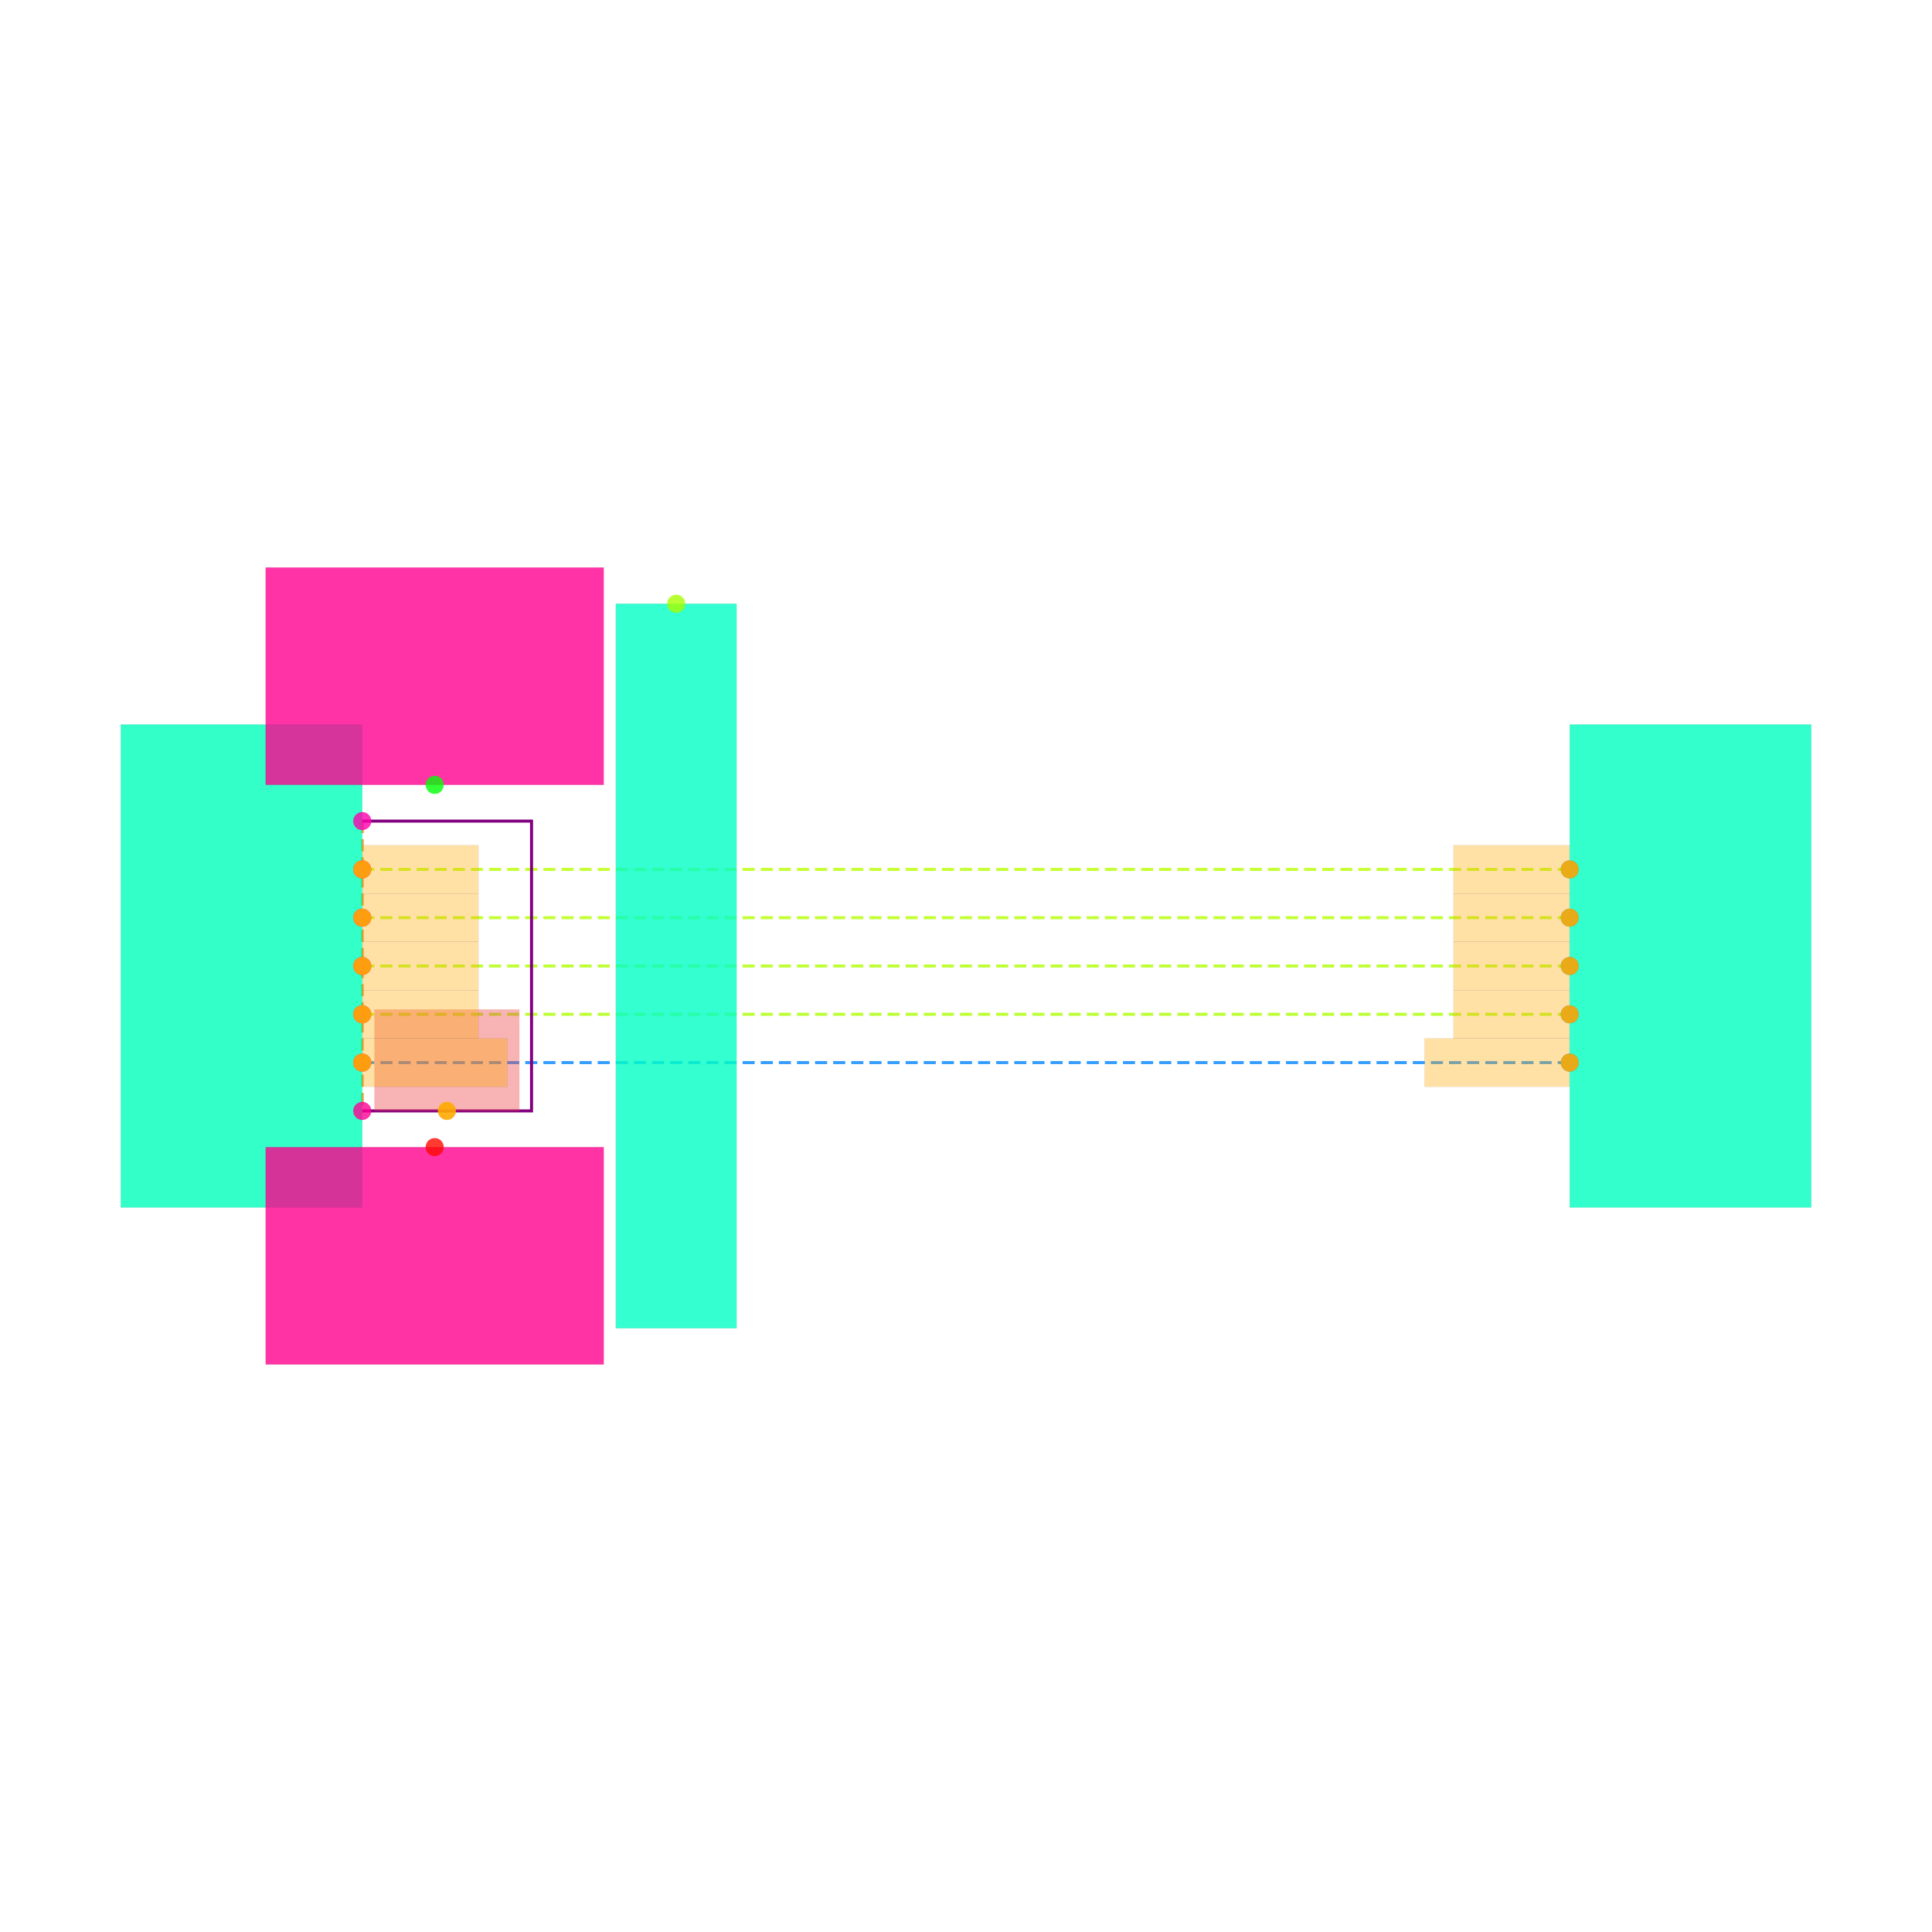
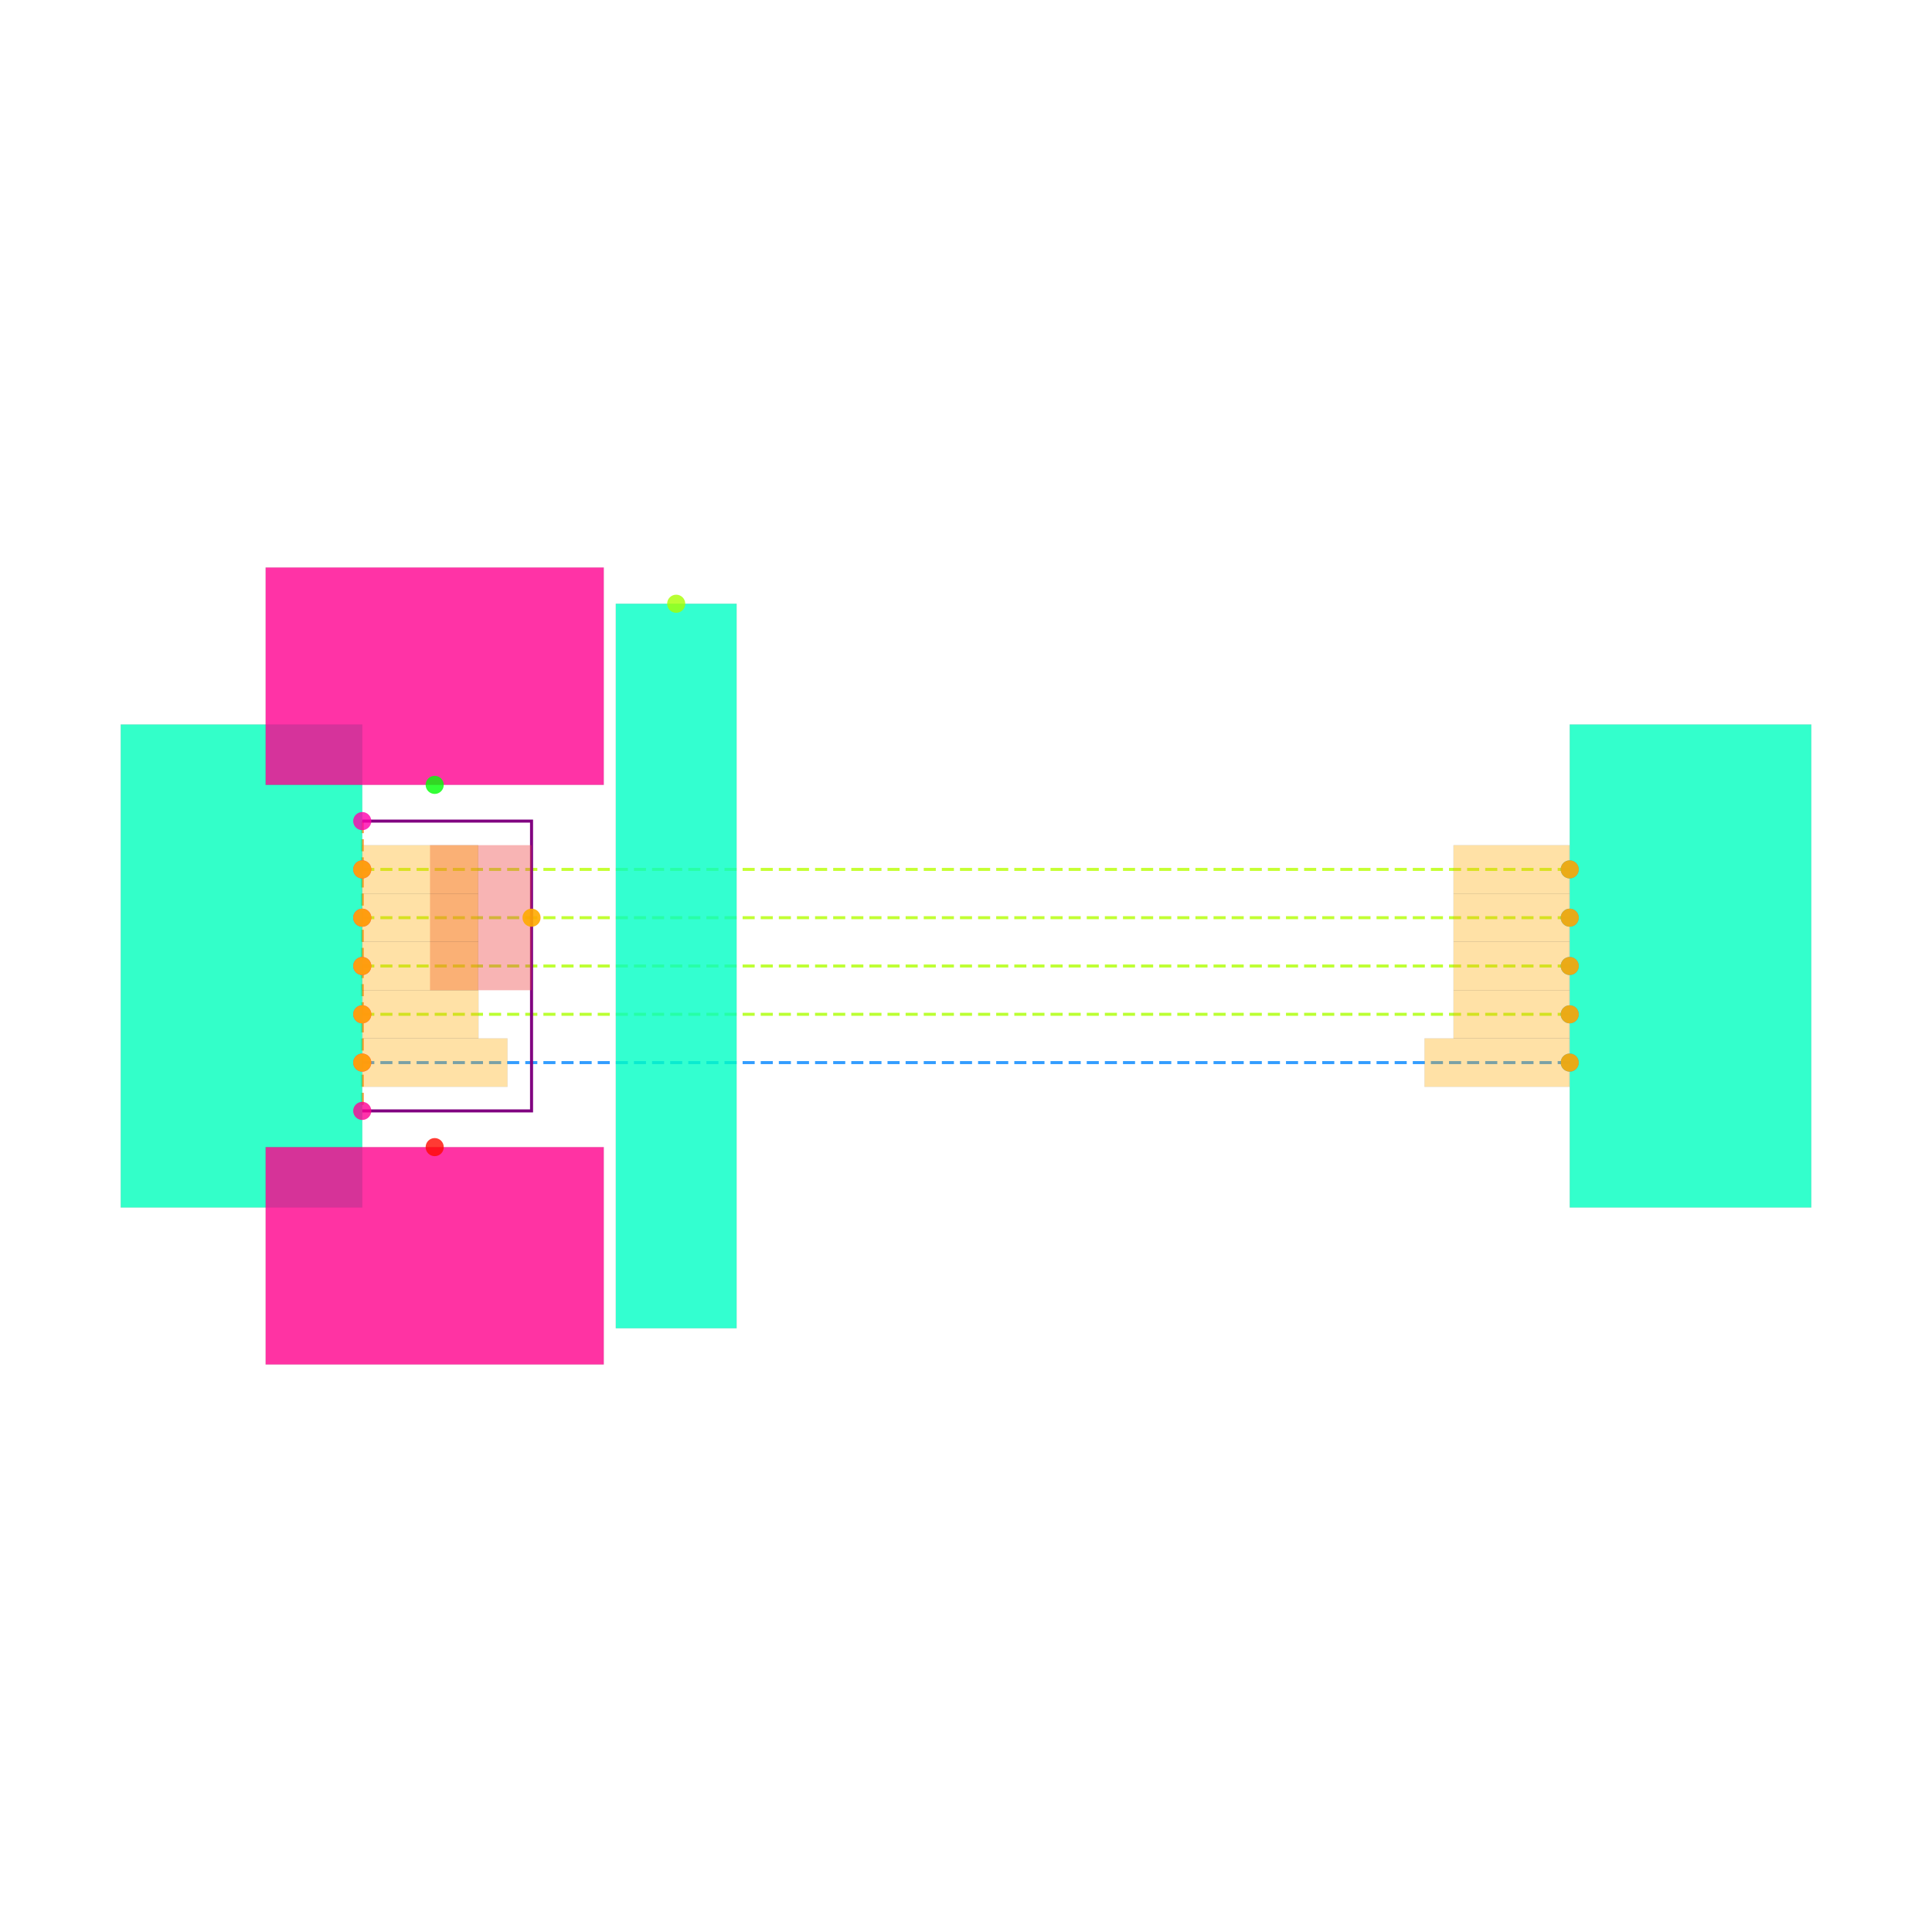
<svg xmlns="http://www.w3.org/2000/svg" width="640" height="640" viewBox="0 0 640 640">
  <rect width="100%" height="100%" fill="white" />
  <g>
    <polyline data-points="0.5,0.4 5.5,0.4" data-type="line" data-label="" points="120,288 520,288" fill="none" stroke="hsl(77, 100%, 50%, 0.8)" stroke-width="1px" stroke-dasharray="4 2" />
  </g>
  <g>
    <polyline data-points="0.5,0.2 5.5,0.2" data-type="line" data-label="" points="120,304 520,304" fill="none" stroke="hsl(78, 100%, 50%, 0.8)" stroke-width="1px" stroke-dasharray="4 2" />
  </g>
  <g>
    <polyline data-points="0.5,0 5.5,0" data-type="line" data-label="" points="120,320 520,320" fill="none" stroke="hsl(79, 100%, 50%, 0.8)" stroke-width="1px" stroke-dasharray="4 2" />
  </g>
  <g>
    <polyline data-points="0.5,-0.2 5.5,-0.2" data-type="line" data-label="" points="120,336 520,336" fill="none" stroke="hsl(80, 100%, 50%, 0.8)" stroke-width="1px" stroke-dasharray="4 2" />
  </g>
  <g>
    <polyline data-points="0.5,-0.4 5.5,-0.4" data-type="line" data-label="" points="120,352 520,352" fill="none" stroke="hsl(209, 100%, 50%, 0.8)" stroke-width="1px" stroke-dasharray="4 2" />
  </g>
  <g>
    <polyline data-points="0.5,0.6 0.5,-0.6" data-type="line" data-label="" points="120,272 120,368" fill="none" stroke="hsl(30, 100%, 50%, 0.8)" stroke-width="1px" stroke-dasharray="4 2" />
  </g>
  <g>
    <polyline data-points="0.5,0.6 1.201,0.6 1.201,-0.6 0.5,-0.6" data-type="line" data-label="" points="120,272 176.08,272 176.08,368 120,368" fill="none" stroke="purple" stroke-width="1px" />
  </g>
  <g>
    <rect data-type="rect" data-label="U1" data-x="0" data-y="0" x="40" y="240" width="80" height="160" fill="hsl(164, 100%, 50%, 0.8)" stroke="black" stroke-width="0.013" />
  </g>
  <g>
    <rect data-type="rect" data-label="U2" data-x="6" data-y="0" x="520" y="240" width="80" height="160" fill="hsl(165, 100%, 50%, 0.8)" stroke="black" stroke-width="0.013" />
  </g>
  <g>
    <rect data-type="rect" data-label="U3" data-x="1.8" data-y="0" x="204" y="200" width="40" height="240" fill="hsl(166, 100%, 50%, 0.8)" stroke="black" stroke-width="0.013" />
  </g>
  <g>
    <rect data-type="rect" data-label="C1" data-x="0.8" data-y="1.2" x="88" y="188" width="112" height="72" fill="hsl(326, 100%, 50%, 0.8)" stroke="black" stroke-width="0.013" />
  </g>
  <g>
    <rect data-type="rect" data-label="C2" data-x="0.8" data-y="-1.2" x="88" y="380" width="112" height="72" fill="hsl(327, 100%, 50%, 0.8)" stroke="black" stroke-width="0.013" />
  </g>
  <g>
-     <rect data-type="rect" data-label="netId: V1V1 globalConnNetId: connectivity_net5" data-x="0.8505" data-y="-0.39" x="124.04" y="334.4" width="48" height="33.6" fill="#ef444466" stroke="#ef4444" stroke-width="0.013" />
+     <rect data-type="rect" data-label="netId: V1V1 globalConnNetId: connectivity_net5" data-x="0.9909000000000001" data-y="0.2" x="142.472" y="280" width="33.6" height="48" fill="#ef444466" stroke="#ef4444" stroke-width="0.013" />
  </g>
  <g>
-     <rect data-type="rect" data-label="netId: QD0 globalConnNetId: connectivity_net0" data-x="0.741" data-y="0.4" x="120.08" y="280" width="38.4" height="16" fill="hsl(40, 100%, 50%, 0.35)" stroke="black" stroke-width="0.013" />
+     <rect data-type="rect" data-label="netId: QD0 globalConnNetId: connectivity_net0" data-x="0.7401" data-y="0.4" x="120.008" y="280" width="38.4" height="16" fill="hsl(40, 100%, 50%, 0.35)" stroke="black" stroke-width="0.013" />
  </g>
  <g>
    <rect data-type="rect" data-label="netId: QD0 globalConnNetId: connectivity_net0" data-x="5.2589999999999995" data-y="0.4" x="481.52" y="280" width="38.4" height="16" fill="hsl(40, 100%, 50%, 0.35)" stroke="black" stroke-width="0.013" />
  </g>
  <g>
-     <rect data-type="rect" data-label="netId: QD1 globalConnNetId: connectivity_net1" data-x="0.741" data-y="0.2" x="120.08" y="296" width="38.4" height="16" fill="hsl(40, 100%, 50%, 0.35)" stroke="black" stroke-width="0.013" />
+     <rect data-type="rect" data-label="netId: QD1 globalConnNetId: connectivity_net1" data-x="0.7401" data-y="0.2" x="120.008" y="296" width="38.4" height="16" fill="hsl(40, 100%, 50%, 0.35)" stroke="black" stroke-width="0.013" />
  </g>
  <g>
    <rect data-type="rect" data-label="netId: QD1 globalConnNetId: connectivity_net1" data-x="5.2589999999999995" data-y="0.2" x="481.52" y="296" width="38.4" height="16" fill="hsl(40, 100%, 50%, 0.35)" stroke="black" stroke-width="0.013" />
  </g>
  <g>
-     <rect data-type="rect" data-label="netId: QD2 globalConnNetId: connectivity_net2" data-x="0.741" data-y="0" x="120.08" y="312" width="38.4" height="16" fill="hsl(40, 100%, 50%, 0.35)" stroke="black" stroke-width="0.013" />
+     <rect data-type="rect" data-label="netId: QD2 globalConnNetId: connectivity_net2" data-x="0.7401" data-y="0" x="120.008" y="312" width="38.4" height="16" fill="hsl(40, 100%, 50%, 0.35)" stroke="black" stroke-width="0.013" />
  </g>
  <g>
    <rect data-type="rect" data-label="netId: QD2 globalConnNetId: connectivity_net2" data-x="5.2589999999999995" data-y="0" x="481.52" y="312" width="38.4" height="16" fill="hsl(40, 100%, 50%, 0.35)" stroke="black" stroke-width="0.013" />
  </g>
  <g>
    <rect data-type="rect" data-label="netId: QD3 globalConnNetId: connectivity_net3" data-x="0.741" data-y="-0.2" x="120.08" y="328" width="38.4" height="16" fill="hsl(40, 100%, 50%, 0.35)" stroke="black" stroke-width="0.013" />
  </g>
  <g>
    <rect data-type="rect" data-label="netId: QD3 globalConnNetId: connectivity_net3" data-x="5.2589999999999995" data-y="-0.2" x="481.52" y="328" width="38.4" height="16" fill="hsl(40, 100%, 50%, 0.35)" stroke="black" stroke-width="0.013" />
  </g>
  <g>
    <rect data-type="rect" data-label="netId: QCLK globalConnNetId: connectivity_net4" data-x="0.801" data-y="-0.4" x="120.08" y="344" width="48" height="16" fill="hsl(40, 100%, 50%, 0.35)" stroke="black" stroke-width="0.013" />
  </g>
  <g>
    <rect data-type="rect" data-label="netId: QCLK globalConnNetId: connectivity_net4" data-x="5.199" data-y="-0.4" x="471.92" y="344" width="48" height="16" fill="hsl(40, 100%, 50%, 0.35)" stroke="black" stroke-width="0.013" />
  </g>
  <g>
    <circle data-type="point" data-label="U1.1 x+" data-x="0.5" data-y="0.6" cx="120" cy="272" r="3" fill="hsl(319, 100%, 50%, 0.8)" />
  </g>
  <g>
    <circle data-type="point" data-label="U1.2 x+" data-x="0.5" data-y="0.4" cx="120" cy="288" r="3" fill="hsl(320, 100%, 50%, 0.8)" />
  </g>
  <g>
    <circle data-type="point" data-label="U1.3 x+" data-x="0.5" data-y="0.2" cx="120" cy="304" r="3" fill="hsl(321, 100%, 50%, 0.8)" />
  </g>
  <g>
    <circle data-type="point" data-label="U1.4 x+" data-x="0.5" data-y="0" cx="120" cy="320" r="3" fill="hsl(322, 100%, 50%, 0.8)" />
  </g>
  <g>
    <circle data-type="point" data-label="U1.5 x+" data-x="0.5" data-y="-0.2" cx="120" cy="336" r="3" fill="hsl(323, 100%, 50%, 0.8)" />
  </g>
  <g>
    <circle data-type="point" data-label="U1.6 x+" data-x="0.5" data-y="-0.4" cx="120" cy="352" r="3" fill="hsl(324, 100%, 50%, 0.8)" />
  </g>
  <g>
    <circle data-type="point" data-label="U1.7 x+" data-x="0.5" data-y="-0.6" cx="120" cy="368" r="3" fill="hsl(325, 100%, 50%, 0.8)" />
  </g>
  <g>
    <circle data-type="point" data-label="U2.1 x-" data-x="5.5" data-y="0.4" cx="520" cy="288" r="3" fill="hsl(200, 100%, 50%, 0.8)" />
  </g>
  <g>
    <circle data-type="point" data-label="U2.2 x-" data-x="5.5" data-y="0.2" cx="520" cy="304" r="3" fill="hsl(201, 100%, 50%, 0.8)" />
  </g>
  <g>
    <circle data-type="point" data-label="U2.3 x-" data-x="5.5" data-y="0" cx="520" cy="320" r="3" fill="hsl(202, 100%, 50%, 0.8)" />
  </g>
  <g>
    <circle data-type="point" data-label="U2.4 x-" data-x="5.5" data-y="-0.2" cx="520" cy="336" r="3" fill="hsl(203, 100%, 50%, 0.8)" />
  </g>
  <g>
    <circle data-type="point" data-label="U2.5 x-" data-x="5.5" data-y="-0.4" cx="520" cy="352" r="3" fill="hsl(204, 100%, 50%, 0.8)" />
  </g>
  <g>
    <circle data-type="point" data-label="U3.1 y+" data-x="1.8" data-y="1.5" cx="224" cy="200" r="3" fill="hsl(81, 100%, 50%, 0.8)" />
  </g>
  <g>
    <circle data-type="point" data-label="C1.1 y-" data-x="0.8" data-y="0.75" cx="144" cy="260" r="3" fill="hsl(121, 100%, 50%, 0.8)" />
  </g>
  <g>
    <circle data-type="point" data-label="C2.1 y+" data-x="0.8" data-y="-0.75" cx="144" cy="380" r="3" fill="hsl(2, 100%, 50%, 0.8)" />
  </g>
  <g>
-     <circle data-type="point" data-label="anchorPoint orientation: y+" data-x="0.8505" data-y="-0.6" cx="148.04" cy="368" r="3" fill="hsl(40, 100%, 50%, 0.9)" />
+     <circle data-type="point" data-label="anchorPoint orientation: x-" data-x="1.201" data-y="0.2" cx="176.08" cy="304" r="3" fill="hsl(40, 100%, 50%, 0.9)" />
  </g>
  <g>
    <circle data-type="point" data-label="anchorPoint orientation: x+" data-x="0.5" data-y="0.4" cx="120" cy="288" r="3" fill="hsl(40, 100%, 50%, 0.9)" />
  </g>
  <g>
    <circle data-type="point" data-label="anchorPoint orientation: x-" data-x="5.5" data-y="0.4" cx="520" cy="288" r="3" fill="hsl(40, 100%, 50%, 0.9)" />
  </g>
  <g>
    <circle data-type="point" data-label="anchorPoint orientation: x+" data-x="0.5" data-y="0.2" cx="120" cy="304" r="3" fill="hsl(40, 100%, 50%, 0.9)" />
  </g>
  <g>
    <circle data-type="point" data-label="anchorPoint orientation: x-" data-x="5.5" data-y="0.2" cx="520" cy="304" r="3" fill="hsl(40, 100%, 50%, 0.9)" />
  </g>
  <g>
    <circle data-type="point" data-label="anchorPoint orientation: x+" data-x="0.5" data-y="0" cx="120" cy="320" r="3" fill="hsl(40, 100%, 50%, 0.9)" />
  </g>
  <g>
    <circle data-type="point" data-label="anchorPoint orientation: x-" data-x="5.5" data-y="0" cx="520" cy="320" r="3" fill="hsl(40, 100%, 50%, 0.9)" />
  </g>
  <g>
    <circle data-type="point" data-label="anchorPoint orientation: x+" data-x="0.5" data-y="-0.2" cx="120" cy="336" r="3" fill="hsl(40, 100%, 50%, 0.9)" />
  </g>
  <g>
    <circle data-type="point" data-label="anchorPoint orientation: x-" data-x="5.5" data-y="-0.2" cx="520" cy="336" r="3" fill="hsl(40, 100%, 50%, 0.9)" />
  </g>
  <g>
    <circle data-type="point" data-label="anchorPoint orientation: x+" data-x="0.5" data-y="-0.4" cx="120" cy="352" r="3" fill="hsl(40, 100%, 50%, 0.9)" />
  </g>
  <g>
    <circle data-type="point" data-label="anchorPoint orientation: x-" data-x="5.5" data-y="-0.4" cx="520" cy="352" r="3" fill="hsl(40, 100%, 50%, 0.9)" />
  </g>
  <g id="crosshair" style="display: none">
    <line id="crosshair-h" y1="0" y2="640" stroke="#666" stroke-width="0.5" />
    <line id="crosshair-v" x1="0" x2="640" stroke="#666" stroke-width="0.5" />
    <text id="coordinates" font-family="monospace" font-size="12" fill="#666" />
  </g>
</svg>
